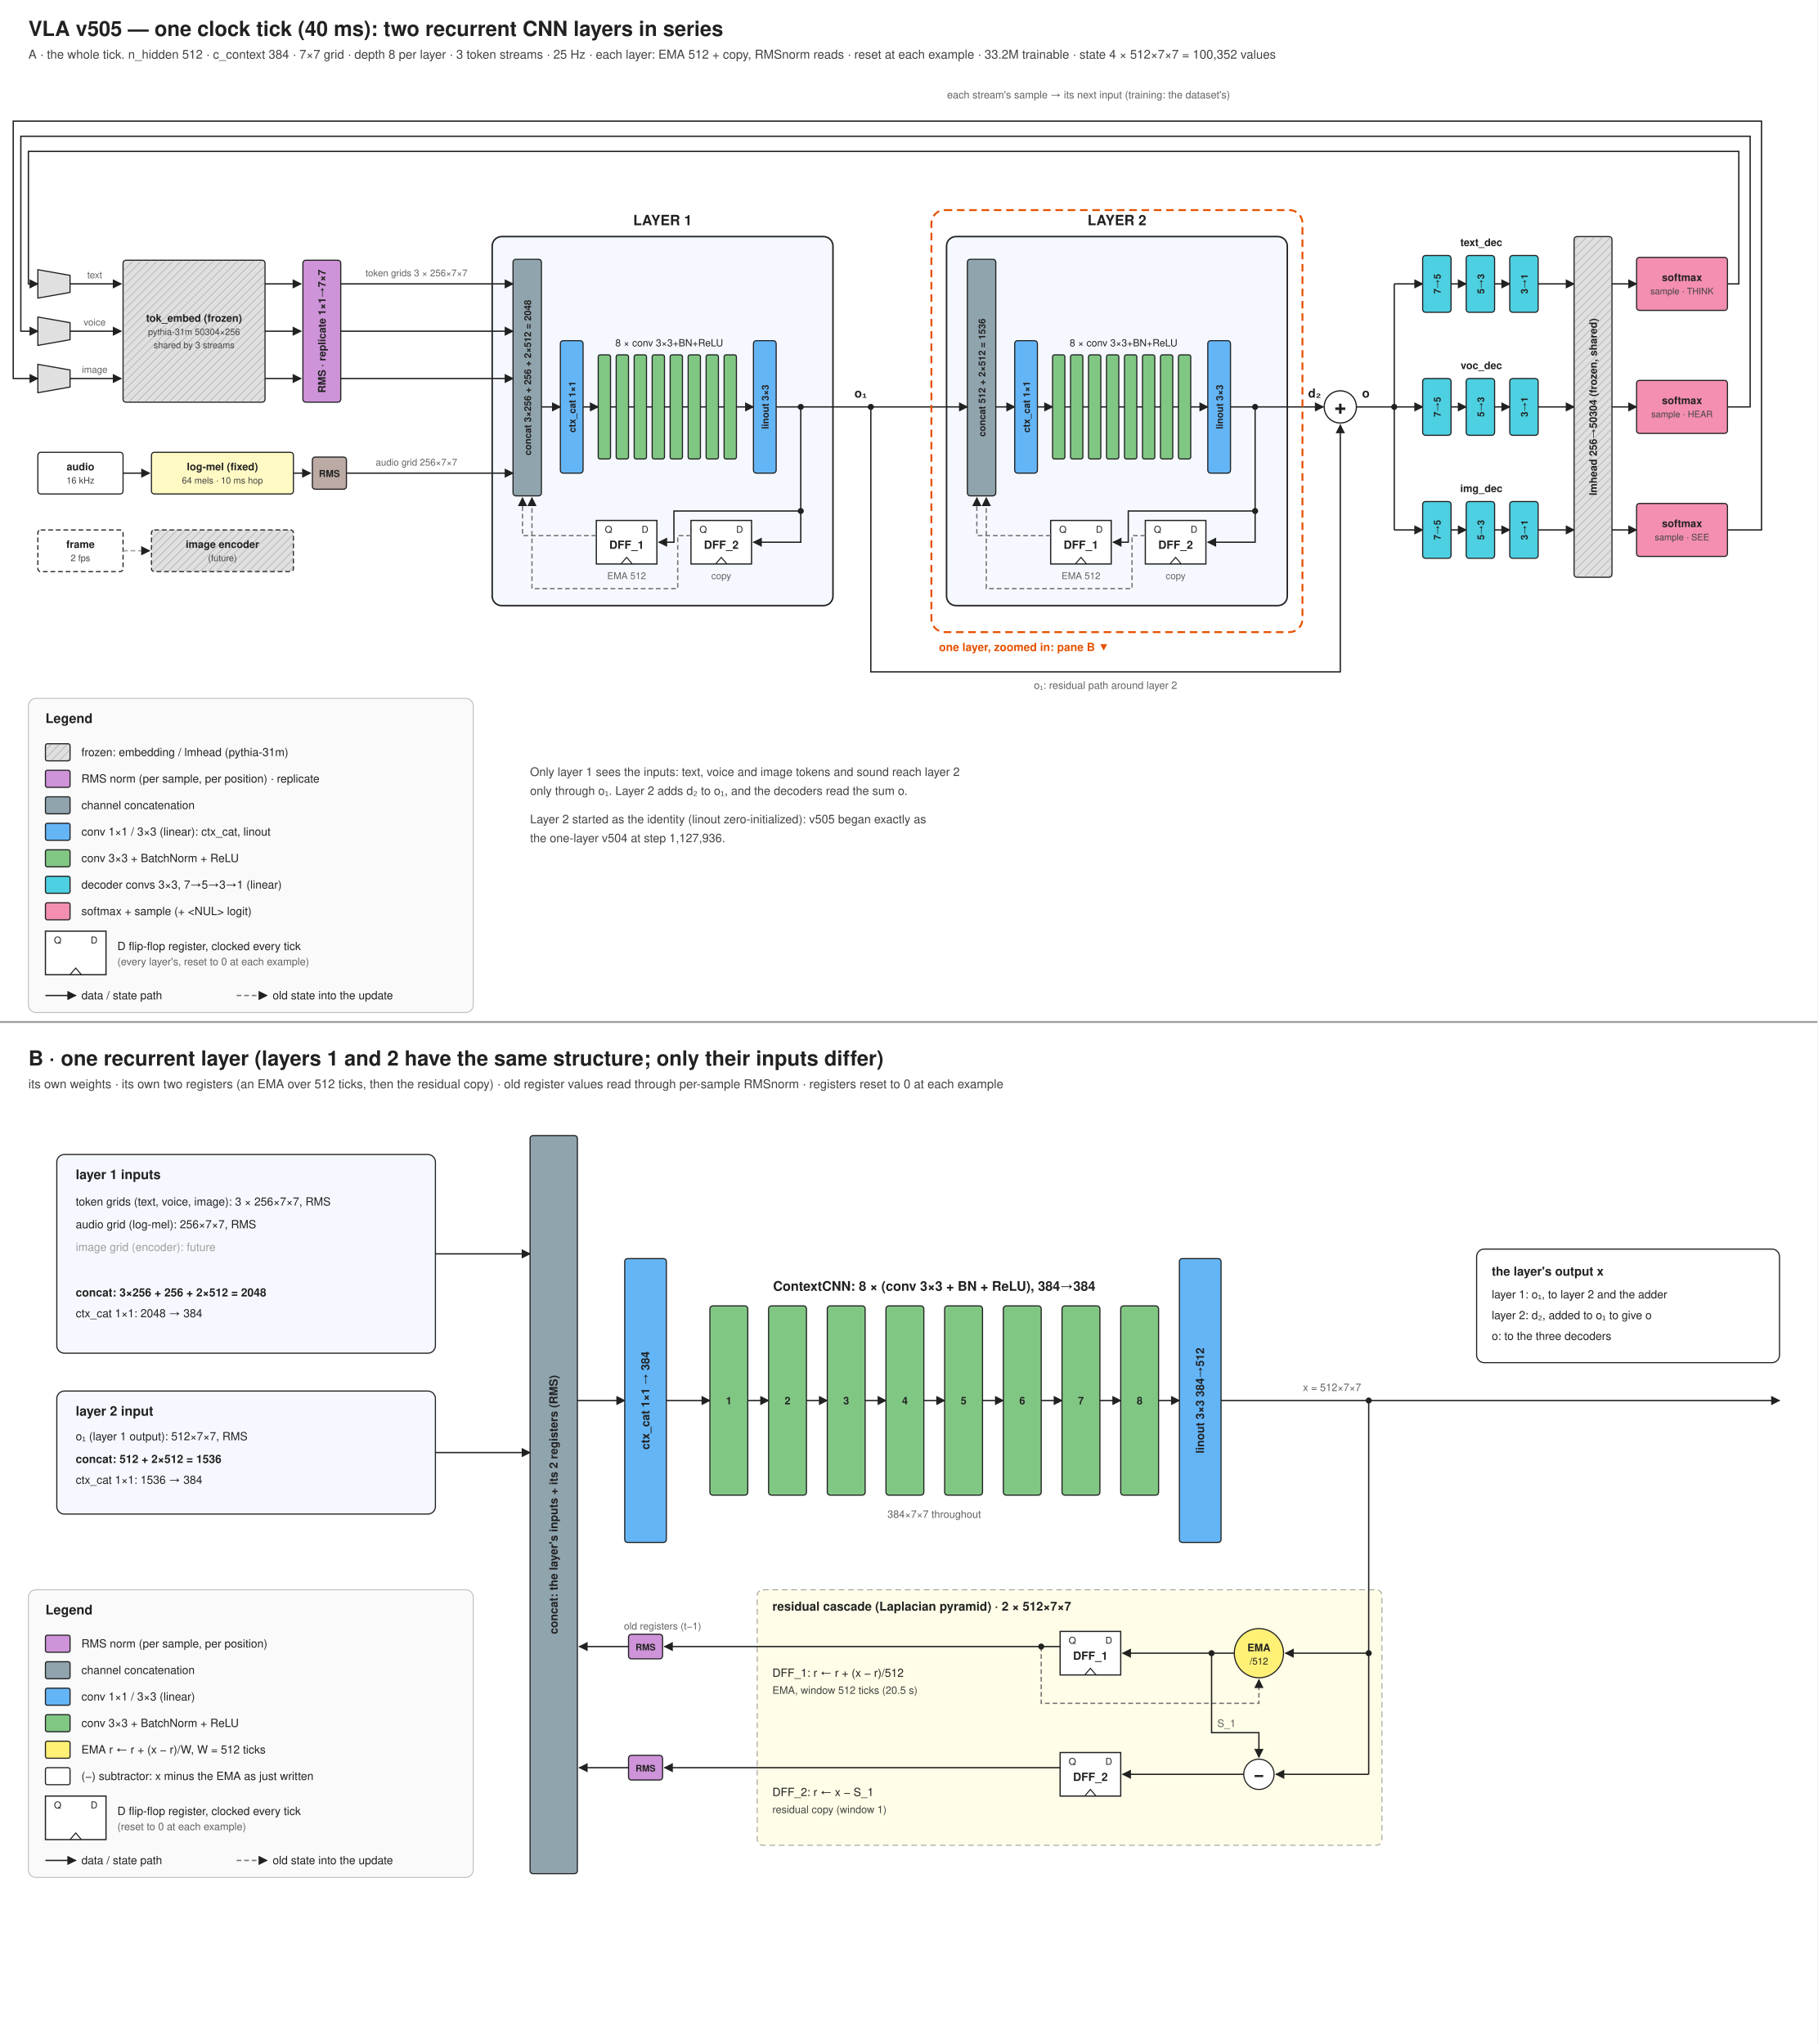
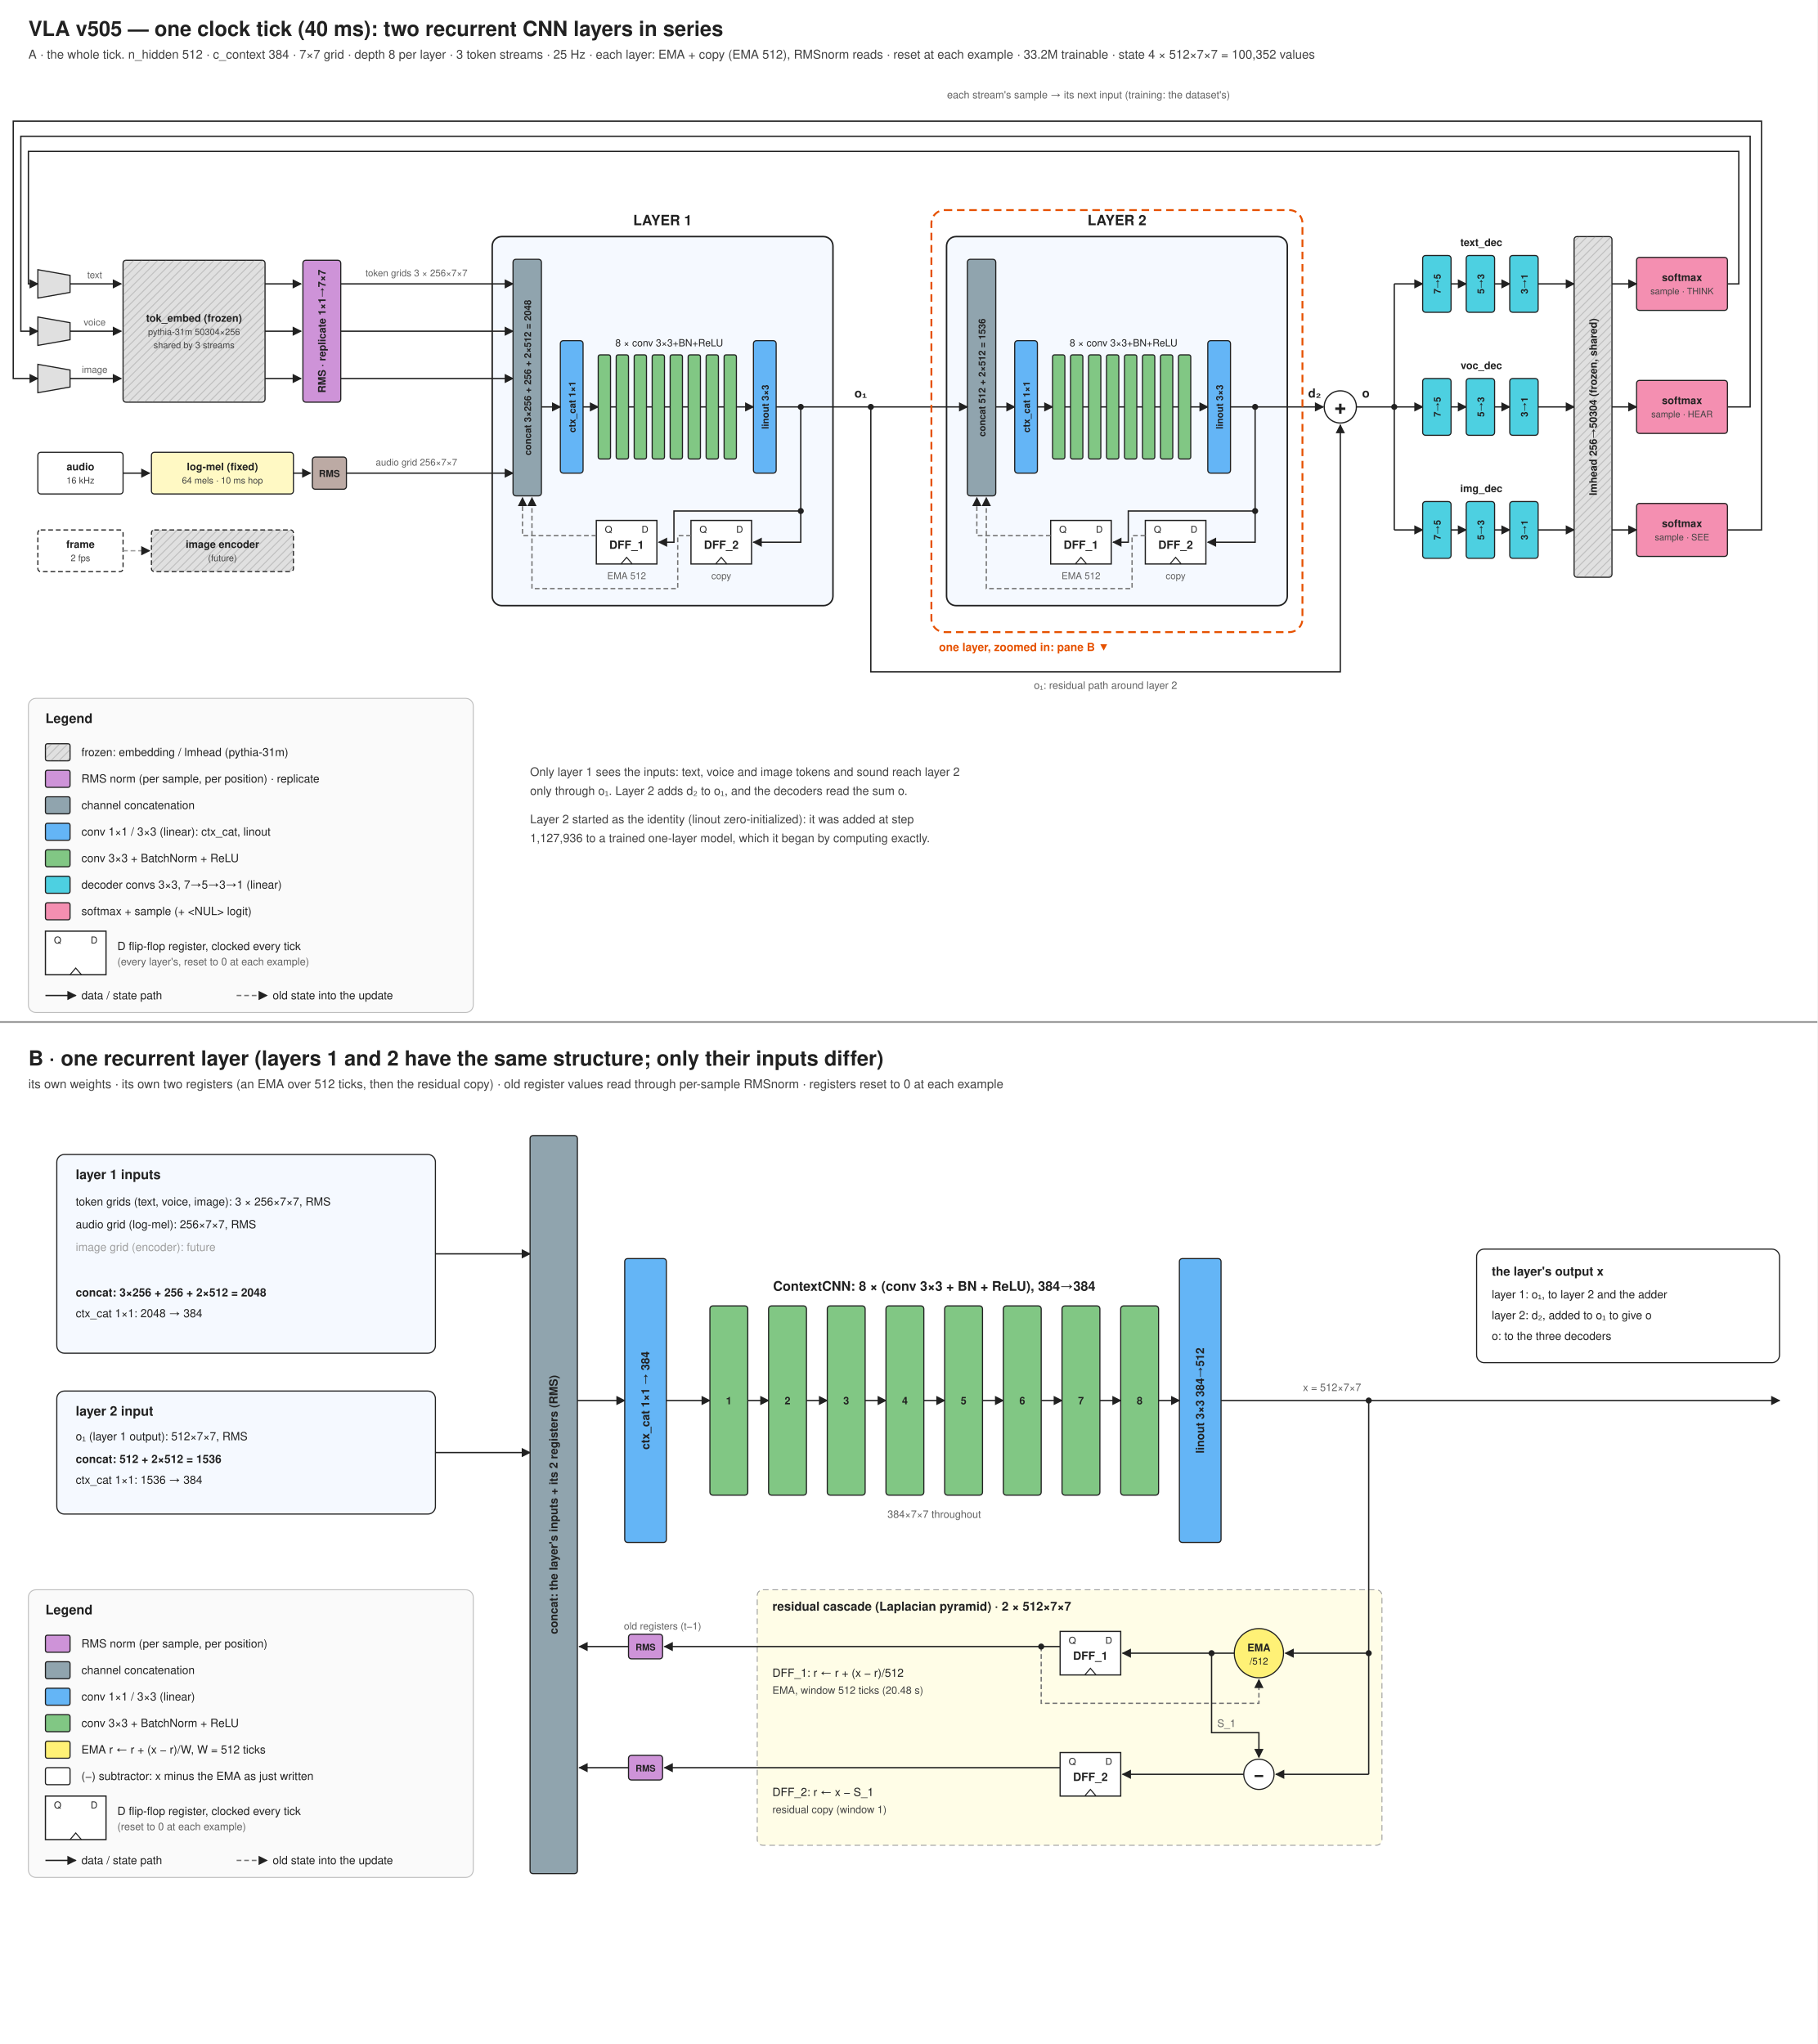
<svg xmlns="http://www.w3.org/2000/svg" width="1920" height="2160" viewBox="0 0 1920 2160" font-family="Helvetica, Arial, sans-serif">
  <defs>
    <marker id="arr" viewBox="0 0 10 10" refX="9" refY="5" markerWidth="7" markerHeight="7" orient="auto-start-reverse">
      <path d="M 0,0 L 10,5 L 0,10 z" fill="#212121" />
    </marker>
    <pattern id="hatch" width="6" height="6" patternUnits="userSpaceOnUse" patternTransform="rotate(45)">
      <line x1="0" y1="0" x2="0" y2="6" stroke="#757575" stroke-width="1.2" />
    </pattern>
  </defs>
  <rect width="1920" height="2160" fill="#ffffff" />
  <text x="30" y="38" font-size="22" text-anchor="start" font-weight="bold" fill="#212121">VLA v505 — one clock tick (40 ms): two recurrent CNN layers in series</text>
-   <text x="30" y="62" font-size="13" text-anchor="start" font-weight="normal" fill="#424242">A · the whole tick.  n_hidden 512 · c_context 384 · 7×7 grid · depth 8 per layer · 3 token streams · 25 Hz · each layer: EMA 512 + copy, RMSnorm reads · reset at each example · 33.2M trainable · state 4 × 512×7×7 = 100,352 values</text>
+   <text x="30" y="62" font-size="13" text-anchor="start" font-weight="normal" fill="#424242">A · the whole tick.  n_hidden 512 · c_context 384 · 7×7 grid · depth 8 per layer · 3 token streams · 25 Hz · each layer: EMA + copy (EMA 512), RMSnorm reads · reset at each example · 33.2M trainable · state 4 × 512×7×7 = 100,352 values</text>
  <path d="M 40,285 L 74,291 L 74,309 L 40,315 z" fill="#e0e0e0" stroke="#212121" stroke-width="1.2" />
  <path d="M 74,300 L 128,300" fill="none" stroke="#212121" stroke-width="1.4" marker-end="url(#arr)" />
  <text x="100" y="294" font-size="10" text-anchor="middle" font-weight="normal" fill="#616161">text</text>
  <path d="M 40,335 L 74,341 L 74,359 L 40,365 z" fill="#e0e0e0" stroke="#212121" stroke-width="1.2" />
  <path d="M 74,350 L 128,350" fill="none" stroke="#212121" stroke-width="1.4" marker-end="url(#arr)" />
  <text x="100" y="344" font-size="10" text-anchor="middle" font-weight="normal" fill="#616161">voice</text>
  <path d="M 40,385 L 74,391 L 74,409 L 40,415 z" fill="#e0e0e0" stroke="#212121" stroke-width="1.2" />
  <path d="M 74,400 L 128,400" fill="none" stroke="#212121" stroke-width="1.4" marker-end="url(#arr)" />
  <text x="100" y="394" font-size="10" text-anchor="middle" font-weight="normal" fill="#616161">image</text>
  <rect x="130" y="275" width="150" height="150" rx="3" fill="#e0e0e0" stroke="#212121" stroke-width="1.2" />
  <rect x="130" y="275" width="150" height="150" rx="3" fill="url(#hatch)" opacity="0.5" />
  <text x="205.0" y="340.0" font-size="11" text-anchor="middle" font-weight="bold" fill="#212121">tok_embed (frozen)</text>
  <text x="205.0" y="354.0" font-size="9.5" text-anchor="middle" font-weight="normal" fill="#424242">pythia-31m 50304×256</text>
  <text x="205.0" y="368.0" font-size="9.5" text-anchor="middle" font-weight="normal" fill="#424242">shared by 3 streams</text>
  <path d="M 280,300 L 318,300" fill="none" stroke="#212121" stroke-width="1.4" marker-end="url(#arr)" />
  <path d="M 280,350 L 318,350" fill="none" stroke="#212121" stroke-width="1.4" marker-end="url(#arr)" />
  <path d="M 280,400 L 318,400" fill="none" stroke="#212121" stroke-width="1.4" marker-end="url(#arr)" />
  <rect x="320" y="275" width="40" height="150" rx="3" fill="#ce93d8" stroke="#212121" stroke-width="1.2" />
  <text x="344.0" y="350.0" font-size="11" text-anchor="middle" font-weight="bold" fill="#212121" transform="rotate(-90 344.0 350.0)">RMS · replicate 1×1→7×7</text>
  <text x="440" y="292" font-size="10" text-anchor="middle" font-weight="normal" fill="#616161">token grids 3 × 256×7×7</text>
  <rect x="40" y="478" width="90" height="44" rx="3" fill="#ffffff" stroke="#212121" stroke-width="1.2" />
  <text x="85.0" y="497.0" font-size="11" text-anchor="middle" font-weight="bold" fill="#212121">audio</text>
  <text x="85.0" y="511.0" font-size="9.5" text-anchor="middle" font-weight="normal" fill="#424242">16 kHz</text>
  <path d="M 130,500 L 158,500" fill="none" stroke="#212121" stroke-width="1.4" marker-end="url(#arr)" />
  <rect x="160" y="478" width="150" height="44" rx="3" fill="#fff9c4" stroke="#212121" stroke-width="1.2" />
  <text x="235.0" y="497.0" font-size="11" text-anchor="middle" font-weight="bold" fill="#212121">log-mel (fixed)</text>
  <text x="235.0" y="511.0" font-size="9.5" text-anchor="middle" font-weight="normal" fill="#424242">64 mels · 10 ms hop</text>
  <path d="M 310,500 L 328,500" fill="none" stroke="#212121" stroke-width="1.4" marker-end="url(#arr)" />
  <rect x="330" y="483" width="36" height="34" rx="3" fill="#bcaaa4" stroke="#212121" stroke-width="1.2" />
  <text x="348.0" y="504.0" font-size="10" text-anchor="middle" font-weight="bold" fill="#212121">RMS</text>
  <text x="440" y="492" font-size="10" text-anchor="middle" font-weight="normal" fill="#616161">audio grid 256×7×7</text>
  <rect x="40" y="560" width="90" height="44" rx="3" fill="#ffffff" stroke="#212121" stroke-width="1.2" stroke-dasharray="5,3" />
  <text x="85.0" y="579.0" font-size="11" text-anchor="middle" font-weight="bold" fill="#212121">frame</text>
  <text x="85.0" y="593.0" font-size="9.5" text-anchor="middle" font-weight="normal" fill="#424242">2 fps</text>
  <path d="M 130,582 L 158,582" fill="none" stroke="#9e9e9e" stroke-width="1.4" stroke-dasharray="5,3" marker-end="url(#arr)" />
  <rect x="160" y="560" width="150" height="44" rx="3" fill="#e0e0e0" stroke="#212121" stroke-width="1.2" stroke-dasharray="5,3" />
  <rect x="160" y="560" width="150" height="44" rx="3" fill="url(#hatch)" opacity="0.5" />
  <text x="235.0" y="579.0" font-size="11" text-anchor="middle" font-weight="bold" fill="#212121">image encoder</text>
  <text x="235.0" y="593.0" font-size="9.5" text-anchor="middle" font-weight="normal" fill="#424242">(future)</text>
  <path d="M 360,300 L 520,300" fill="none" stroke="#212121" stroke-width="1.4" />
  <path d="M 360,350 L 520,350" fill="none" stroke="#212121" stroke-width="1.4" />
  <path d="M 360,400 L 520,400" fill="none" stroke="#212121" stroke-width="1.4" />
  <path d="M 366,500 L 520,500" fill="none" stroke="#212121" stroke-width="1.4" />
  <rect x="520" y="250" width="360" height="390" rx="10" fill="#f5f9ff" stroke="#212121" stroke-width="1.6" />
  <text x="700" y="238" font-size="15" text-anchor="middle" font-weight="bold" fill="#212121">LAYER 1</text>
  <rect x="542" y="274" width="30" height="250" rx="3" fill="#90a4ae" stroke="#212121" stroke-width="1.2" />
  <text x="561.0" y="399.0" font-size="10" text-anchor="middle" font-weight="bold" fill="#212121" transform="rotate(-90 561.0 399.0)">concat 3×256 + 256 + 2×512 = 2048</text>
  <path d="M 520,300 L 542,300" fill="none" stroke="#212121" stroke-width="1.4" marker-end="url(#arr)" />
  <path d="M 520,350 L 542,350" fill="none" stroke="#212121" stroke-width="1.4" marker-end="url(#arr)" />
  <path d="M 520,400 L 542,400" fill="none" stroke="#212121" stroke-width="1.4" marker-end="url(#arr)" />
  <path d="M 520,500 L 542,500" fill="none" stroke="#212121" stroke-width="1.4" marker-end="url(#arr)" />
  <path d="M 572,430 L 592,430" fill="none" stroke="#212121" stroke-width="1.4" marker-end="url(#arr)" />
  <rect x="592" y="360" width="24" height="140" rx="3" fill="#64b5f6" stroke="#212121" stroke-width="1.2" />
  <text x="608.0" y="430.0" font-size="10" text-anchor="middle" font-weight="bold" fill="#212121" transform="rotate(-90 608.0 430.0)">ctx_cat 1×1</text>
  <path d="M 616,430 L 632,430" fill="none" stroke="#212121" stroke-width="1.4" marker-end="url(#arr)" />
  <rect x="632" y="375" width="13" height="110" rx="2" fill="#81c784" stroke="#212121" stroke-width="1.2" />
  <path d="M 645,430 L 651,430" fill="none" stroke="#212121" stroke-width="1.4" />
  <rect x="651" y="375" width="13" height="110" rx="2" fill="#81c784" stroke="#212121" stroke-width="1.2" />
  <path d="M 664,430 L 670,430" fill="none" stroke="#212121" stroke-width="1.4" />
  <rect x="670" y="375" width="13" height="110" rx="2" fill="#81c784" stroke="#212121" stroke-width="1.2" />
  <path d="M 683,430 L 689,430" fill="none" stroke="#212121" stroke-width="1.4" />
  <rect x="689" y="375" width="13" height="110" rx="2" fill="#81c784" stroke="#212121" stroke-width="1.2" />
  <path d="M 702,430 L 708,430" fill="none" stroke="#212121" stroke-width="1.4" />
  <rect x="708" y="375" width="13" height="110" rx="2" fill="#81c784" stroke="#212121" stroke-width="1.2" />
  <path d="M 721,430 L 727,430" fill="none" stroke="#212121" stroke-width="1.4" />
  <rect x="727" y="375" width="13" height="110" rx="2" fill="#81c784" stroke="#212121" stroke-width="1.2" />
  <path d="M 740,430 L 746,430" fill="none" stroke="#212121" stroke-width="1.4" />
  <rect x="746" y="375" width="13" height="110" rx="2" fill="#81c784" stroke="#212121" stroke-width="1.2" />
  <path d="M 759,430 L 765,430" fill="none" stroke="#212121" stroke-width="1.4" />
  <rect x="765" y="375" width="13" height="110" rx="2" fill="#81c784" stroke="#212121" stroke-width="1.2" />
  <text x="707" y="366" font-size="10.5" text-anchor="middle" font-weight="normal" fill="#212121">8 × conv 3×3+BN+ReLU</text>
  <path d="M 778,430 L 796,430" fill="none" stroke="#212121" stroke-width="1.4" marker-end="url(#arr)" />
  <rect x="796" y="360" width="24" height="140" rx="3" fill="#64b5f6" stroke="#212121" stroke-width="1.2" />
  <text x="812.0" y="430.0" font-size="10" text-anchor="middle" font-weight="bold" fill="#212121" transform="rotate(-90 812.0 430.0)">linout 3×3</text>
  <path d="M 820,430 L 880,430" fill="none" stroke="#212121" stroke-width="1.4" />
  <circle cx="846" cy="430" r="3.2" fill="#212121" />
  <circle cx="846" cy="540" r="3.2" fill="#212121" />
  <path d="M 846,430 L 846,573 L 796,573" fill="none" stroke="#212121" stroke-width="1.4" marker-end="url(#arr)" />
  <path d="M 846,540 L 712,540 L 712,573 L 696,573" fill="none" stroke="#212121" stroke-width="1.4" marker-end="url(#arr)" />
  <rect x="630" y="550" width="64" height="46" fill="#ffffff" stroke="#212121" stroke-width="1.3" />
  <path d="M 656,596 L 662,589 L 668,596" fill="none" stroke="#212121" stroke-width="1.1" />
  <text x="639" y="563" font-size="10" text-anchor="start" font-weight="normal" fill="#212121">Q</text>
  <text x="685" y="563" font-size="10" text-anchor="end" font-weight="normal" fill="#212121">D</text>
  <text x="662" y="580" font-size="12" text-anchor="middle" font-weight="bold" fill="#212121">DFF_1</text>
  <text x="662" y="545" font-size="9.5" text-anchor="middle" font-weight="normal" fill="#616161" />
  <rect x="730" y="550" width="64" height="46" fill="#ffffff" stroke="#212121" stroke-width="1.3" />
  <path d="M 756,596 L 762,589 L 768,596" fill="none" stroke="#212121" stroke-width="1.1" />
  <text x="739" y="563" font-size="10" text-anchor="start" font-weight="normal" fill="#212121">Q</text>
  <text x="785" y="563" font-size="10" text-anchor="end" font-weight="normal" fill="#212121">D</text>
  <text x="762" y="580" font-size="12" text-anchor="middle" font-weight="bold" fill="#212121">DFF_2</text>
  <text x="762" y="545" font-size="9.5" text-anchor="middle" font-weight="normal" fill="#616161" />
  <text x="662" y="612" font-size="10" text-anchor="middle" font-weight="normal" fill="#616161">EMA 512</text>
  <text x="762" y="612" font-size="10" text-anchor="middle" font-weight="normal" fill="#616161">copy</text>
  <path d="M 630,566 L 552,566 L 552,526" fill="none" stroke="#757575" stroke-width="1.4" stroke-dasharray="5,3" marker-end="url(#arr)" />
  <path d="M 730,566 L 716,566 L 716,622 L 562,622 L 562,526" fill="none" stroke="#757575" stroke-width="1.4" stroke-dasharray="5,3" marker-end="url(#arr)" />
  <path d="M 880,430 L 920,430" fill="none" stroke="#212121" stroke-width="1.4" />
  <circle cx="920" cy="430" r="3.2" fill="#212121" />
  <text x="916" y="420" font-size="13" text-anchor="end" font-weight="bold" fill="#212121">o₁</text>
  <path d="M 920,430 L 1000,430" fill="none" stroke="#212121" stroke-width="1.4" />
  <rect x="1000" y="250" width="360" height="390" rx="10" fill="#f5f9ff" stroke="#212121" stroke-width="1.6" />
  <text x="1180" y="238" font-size="15" text-anchor="middle" font-weight="bold" fill="#212121">LAYER 2</text>
  <rect x="1022" y="274" width="30" height="250" rx="3" fill="#90a4ae" stroke="#212121" stroke-width="1.2" />
  <text x="1041.0" y="399.0" font-size="10" text-anchor="middle" font-weight="bold" fill="#212121" transform="rotate(-90 1041.0 399.0)">concat 512 + 2×512 = 1536</text>
  <path d="M 1000,430 L 1022,430" fill="none" stroke="#212121" stroke-width="1.4" marker-end="url(#arr)" />
  <path d="M 1052,430 L 1072,430" fill="none" stroke="#212121" stroke-width="1.4" marker-end="url(#arr)" />
  <rect x="1072" y="360" width="24" height="140" rx="3" fill="#64b5f6" stroke="#212121" stroke-width="1.2" />
  <text x="1088.0" y="430.0" font-size="10" text-anchor="middle" font-weight="bold" fill="#212121" transform="rotate(-90 1088.0 430.0)">ctx_cat 1×1</text>
  <path d="M 1096,430 L 1112,430" fill="none" stroke="#212121" stroke-width="1.4" marker-end="url(#arr)" />
  <rect x="1112" y="375" width="13" height="110" rx="2" fill="#81c784" stroke="#212121" stroke-width="1.2" />
  <path d="M 1125,430 L 1131,430" fill="none" stroke="#212121" stroke-width="1.4" />
  <rect x="1131" y="375" width="13" height="110" rx="2" fill="#81c784" stroke="#212121" stroke-width="1.2" />
  <path d="M 1144,430 L 1150,430" fill="none" stroke="#212121" stroke-width="1.4" />
  <rect x="1150" y="375" width="13" height="110" rx="2" fill="#81c784" stroke="#212121" stroke-width="1.2" />
  <path d="M 1163,430 L 1169,430" fill="none" stroke="#212121" stroke-width="1.4" />
  <rect x="1169" y="375" width="13" height="110" rx="2" fill="#81c784" stroke="#212121" stroke-width="1.2" />
  <path d="M 1182,430 L 1188,430" fill="none" stroke="#212121" stroke-width="1.4" />
  <rect x="1188" y="375" width="13" height="110" rx="2" fill="#81c784" stroke="#212121" stroke-width="1.2" />
  <path d="M 1201,430 L 1207,430" fill="none" stroke="#212121" stroke-width="1.4" />
  <rect x="1207" y="375" width="13" height="110" rx="2" fill="#81c784" stroke="#212121" stroke-width="1.2" />
  <path d="M 1220,430 L 1226,430" fill="none" stroke="#212121" stroke-width="1.4" />
  <rect x="1226" y="375" width="13" height="110" rx="2" fill="#81c784" stroke="#212121" stroke-width="1.2" />
  <path d="M 1239,430 L 1245,430" fill="none" stroke="#212121" stroke-width="1.4" />
  <rect x="1245" y="375" width="13" height="110" rx="2" fill="#81c784" stroke="#212121" stroke-width="1.2" />
  <text x="1187" y="366" font-size="10.5" text-anchor="middle" font-weight="normal" fill="#212121">8 × conv 3×3+BN+ReLU</text>
  <path d="M 1258,430 L 1276,430" fill="none" stroke="#212121" stroke-width="1.4" marker-end="url(#arr)" />
  <rect x="1276" y="360" width="24" height="140" rx="3" fill="#64b5f6" stroke="#212121" stroke-width="1.2" />
  <text x="1292.0" y="430.0" font-size="10" text-anchor="middle" font-weight="bold" fill="#212121" transform="rotate(-90 1292.0 430.0)">linout 3×3</text>
  <path d="M 1300,430 L 1360,430" fill="none" stroke="#212121" stroke-width="1.4" />
  <circle cx="1326" cy="430" r="3.2" fill="#212121" />
  <circle cx="1326" cy="540" r="3.2" fill="#212121" />
  <path d="M 1326,430 L 1326,573 L 1276,573" fill="none" stroke="#212121" stroke-width="1.4" marker-end="url(#arr)" />
  <path d="M 1326,540 L 1192,540 L 1192,573 L 1176,573" fill="none" stroke="#212121" stroke-width="1.4" marker-end="url(#arr)" />
  <rect x="1110" y="550" width="64" height="46" fill="#ffffff" stroke="#212121" stroke-width="1.3" />
  <path d="M 1136,596 L 1142,589 L 1148,596" fill="none" stroke="#212121" stroke-width="1.1" />
  <text x="1119" y="563" font-size="10" text-anchor="start" font-weight="normal" fill="#212121">Q</text>
  <text x="1165" y="563" font-size="10" text-anchor="end" font-weight="normal" fill="#212121">D</text>
  <text x="1142" y="580" font-size="12" text-anchor="middle" font-weight="bold" fill="#212121">DFF_1</text>
  <text x="1142" y="545" font-size="9.5" text-anchor="middle" font-weight="normal" fill="#616161" />
  <rect x="1210" y="550" width="64" height="46" fill="#ffffff" stroke="#212121" stroke-width="1.3" />
  <path d="M 1236,596 L 1242,589 L 1248,596" fill="none" stroke="#212121" stroke-width="1.1" />
  <text x="1219" y="563" font-size="10" text-anchor="start" font-weight="normal" fill="#212121">Q</text>
  <text x="1265" y="563" font-size="10" text-anchor="end" font-weight="normal" fill="#212121">D</text>
  <text x="1242" y="580" font-size="12" text-anchor="middle" font-weight="bold" fill="#212121">DFF_2</text>
  <text x="1242" y="545" font-size="9.5" text-anchor="middle" font-weight="normal" fill="#616161" />
  <text x="1142" y="612" font-size="10" text-anchor="middle" font-weight="normal" fill="#616161">EMA 512</text>
  <text x="1242" y="612" font-size="10" text-anchor="middle" font-weight="normal" fill="#616161">copy</text>
  <path d="M 1110,566 L 1032,566 L 1032,526" fill="none" stroke="#757575" stroke-width="1.4" stroke-dasharray="5,3" marker-end="url(#arr)" />
  <path d="M 1210,566 L 1196,566 L 1196,622 L 1042,622 L 1042,526" fill="none" stroke="#757575" stroke-width="1.4" stroke-dasharray="5,3" marker-end="url(#arr)" />
  <path d="M 1360,430 L 1398,430" fill="none" stroke="#212121" stroke-width="1.4" marker-end="url(#arr)" />
  <text x="1382" y="420" font-size="13" text-anchor="start" font-weight="bold" fill="#212121">d₂</text>
  <circle cx="1416" cy="430" r="17" fill="#ffffff" stroke="#212121" stroke-width="1.3" />
  <text x="1416" y="437" font-size="22" text-anchor="middle" font-weight="bold" fill="#212121">+</text>
  <path d="M 920,430 L 920,710 L 1416,710 L 1416,449" fill="none" stroke="#212121" stroke-width="1.4" marker-end="url(#arr)" />
  <text x="1168.0" y="728" font-size="11" text-anchor="middle" font-weight="normal" fill="#616161">o₁: residual path around layer 2</text>
  <rect x="984" y="222" width="392" height="446" rx="14" fill="none" stroke="#e65100" stroke-width="2" stroke-dasharray="8,5" />
  <text x="992" y="688" font-size="12" text-anchor="start" font-weight="bold" fill="#e65100">one layer, zoomed in: pane B ▼</text>
  <text x="1439" y="420" font-size="13" text-anchor="start" font-weight="bold" fill="#212121">o</text>
  <path d="M 1433,430 L 1473,430" fill="none" stroke="#212121" stroke-width="1.4" />
  <circle cx="1473" cy="430" r="3.2" fill="#212121" />
  <path d="M 1473,300 L 1473,560" fill="none" stroke="#212121" stroke-width="1.4" />
  <path d="M 1473,300 L 1503,300" fill="none" stroke="#212121" stroke-width="1.4" marker-end="url(#arr)" />
  <text x="1565" y="260" font-size="11" text-anchor="middle" font-weight="bold" fill="#212121">text_dec</text>
  <rect x="1503" y="270" width="30" height="60" rx="3" fill="#4dd0e1" stroke="#212121" stroke-width="1.2" />
  <text x="1522.0" y="300.0" font-size="10" text-anchor="middle" font-weight="bold" fill="#212121" transform="rotate(-90 1522.0 300.0)">7→5</text>
  <path d="M 1533,300 L 1549,300" fill="none" stroke="#212121" stroke-width="1.4" marker-end="url(#arr)" />
  <rect x="1549" y="270" width="30" height="60" rx="3" fill="#4dd0e1" stroke="#212121" stroke-width="1.2" />
  <text x="1568.0" y="300.0" font-size="10" text-anchor="middle" font-weight="bold" fill="#212121" transform="rotate(-90 1568.0 300.0)">5→3</text>
  <path d="M 1579,300 L 1595,300" fill="none" stroke="#212121" stroke-width="1.4" marker-end="url(#arr)" />
  <rect x="1595" y="270" width="30" height="60" rx="3" fill="#4dd0e1" stroke="#212121" stroke-width="1.2" />
  <text x="1614.0" y="300.0" font-size="10" text-anchor="middle" font-weight="bold" fill="#212121" transform="rotate(-90 1614.0 300.0)">3→1</text>
  <path d="M 1625,300 L 1663,300" fill="none" stroke="#212121" stroke-width="1.4" marker-end="url(#arr)" />
  <path d="M 1473,430 L 1503,430" fill="none" stroke="#212121" stroke-width="1.4" marker-end="url(#arr)" />
  <text x="1565" y="390" font-size="11" text-anchor="middle" font-weight="bold" fill="#212121">voc_dec</text>
  <rect x="1503" y="400" width="30" height="60" rx="3" fill="#4dd0e1" stroke="#212121" stroke-width="1.2" />
  <text x="1522.0" y="430.0" font-size="10" text-anchor="middle" font-weight="bold" fill="#212121" transform="rotate(-90 1522.0 430.0)">7→5</text>
  <path d="M 1533,430 L 1549,430" fill="none" stroke="#212121" stroke-width="1.4" marker-end="url(#arr)" />
  <rect x="1549" y="400" width="30" height="60" rx="3" fill="#4dd0e1" stroke="#212121" stroke-width="1.2" />
  <text x="1568.0" y="430.0" font-size="10" text-anchor="middle" font-weight="bold" fill="#212121" transform="rotate(-90 1568.0 430.0)">5→3</text>
  <path d="M 1579,430 L 1595,430" fill="none" stroke="#212121" stroke-width="1.4" marker-end="url(#arr)" />
  <rect x="1595" y="400" width="30" height="60" rx="3" fill="#4dd0e1" stroke="#212121" stroke-width="1.2" />
  <text x="1614.0" y="430.0" font-size="10" text-anchor="middle" font-weight="bold" fill="#212121" transform="rotate(-90 1614.0 430.0)">3→1</text>
  <path d="M 1625,430 L 1663,430" fill="none" stroke="#212121" stroke-width="1.4" marker-end="url(#arr)" />
  <path d="M 1473,560 L 1503,560" fill="none" stroke="#212121" stroke-width="1.4" marker-end="url(#arr)" />
  <text x="1565" y="520" font-size="11" text-anchor="middle" font-weight="bold" fill="#212121">img_dec</text>
  <rect x="1503" y="530" width="30" height="60" rx="3" fill="#4dd0e1" stroke="#212121" stroke-width="1.2" />
  <text x="1522.0" y="560.0" font-size="10" text-anchor="middle" font-weight="bold" fill="#212121" transform="rotate(-90 1522.0 560.0)">7→5</text>
  <path d="M 1533,560 L 1549,560" fill="none" stroke="#212121" stroke-width="1.4" marker-end="url(#arr)" />
  <rect x="1549" y="530" width="30" height="60" rx="3" fill="#4dd0e1" stroke="#212121" stroke-width="1.2" />
  <text x="1568.0" y="560.0" font-size="10" text-anchor="middle" font-weight="bold" fill="#212121" transform="rotate(-90 1568.0 560.0)">5→3</text>
  <path d="M 1579,560 L 1595,560" fill="none" stroke="#212121" stroke-width="1.4" marker-end="url(#arr)" />
  <rect x="1595" y="530" width="30" height="60" rx="3" fill="#4dd0e1" stroke="#212121" stroke-width="1.2" />
  <text x="1614.0" y="560.0" font-size="10" text-anchor="middle" font-weight="bold" fill="#212121" transform="rotate(-90 1614.0 560.0)">3→1</text>
  <path d="M 1625,560 L 1663,560" fill="none" stroke="#212121" stroke-width="1.4" marker-end="url(#arr)" />
  <rect x="1663" y="250" width="40" height="360" rx="3" fill="#e0e0e0" stroke="#212121" stroke-width="1.2" />
  <rect x="1663" y="250" width="40" height="360" rx="3" fill="url(#hatch)" opacity="0.5" />
  <text x="1687.0" y="430.0" font-size="11" text-anchor="middle" font-weight="bold" fill="#212121" transform="rotate(-90 1687.0 430.0)">lmhead 256→50304 (frozen, shared)</text>
  <path d="M 1703,300 L 1729,300" fill="none" stroke="#212121" stroke-width="1.4" marker-end="url(#arr)" />
  <rect x="1729" y="272" width="96" height="56" rx="3" fill="#f48fb1" stroke="#212121" stroke-width="1.2" />
  <text x="1777.0" y="297.0" font-size="11" text-anchor="middle" font-weight="bold" fill="#212121">softmax</text>
  <text x="1777.0" y="311.0" font-size="9.5" text-anchor="middle" font-weight="normal" fill="#424242">sample · THINK</text>
  <path d="M 1703,430 L 1729,430" fill="none" stroke="#212121" stroke-width="1.4" marker-end="url(#arr)" />
  <rect x="1729" y="402" width="96" height="56" rx="3" fill="#f48fb1" stroke="#212121" stroke-width="1.2" />
  <text x="1777.0" y="427.0" font-size="11" text-anchor="middle" font-weight="bold" fill="#212121">softmax</text>
  <text x="1777.0" y="441.0" font-size="9.5" text-anchor="middle" font-weight="normal" fill="#424242">sample · HEAR</text>
  <path d="M 1703,560 L 1729,560" fill="none" stroke="#212121" stroke-width="1.4" marker-end="url(#arr)" />
  <rect x="1729" y="532" width="96" height="56" rx="3" fill="#f48fb1" stroke="#212121" stroke-width="1.2" />
  <text x="1777.0" y="557.0" font-size="11" text-anchor="middle" font-weight="bold" fill="#212121">softmax</text>
  <text x="1777.0" y="571.0" font-size="9.5" text-anchor="middle" font-weight="normal" fill="#424242">sample · SEE</text>
  <path d="M 1825,300 L 1837,300 L 1837,160 L 30,160 L 30,300 L 40,300" fill="none" stroke="#212121" stroke-width="1.4" marker-end="url(#arr)" />
  <path d="M 1825,430 L 1849,430 L 1849,144 L 22,144 L 22,350 L 40,350" fill="none" stroke="#212121" stroke-width="1.4" marker-end="url(#arr)" />
  <path d="M 1825,560 L 1861,560 L 1861,128 L 14,128 L 14,400 L 40,400" fill="none" stroke="#212121" stroke-width="1.4" marker-end="url(#arr)" />
  <text x="1150" y="104" font-size="11" text-anchor="middle" font-weight="normal" fill="#616161">each stream's sample → its next input (training: the dataset's)</text>
  <rect x="30" y="738" width="470" height="332" rx="8" fill="#fafafa" stroke="#bdbdbd" />
  <text x="48" y="764" font-size="14" text-anchor="start" font-weight="bold" fill="#212121">Legend</text>
  <rect x="48" y="786" width="26" height="18" rx="2" fill="#e0e0e0" stroke="#212121" stroke-width="1.2" />
  <rect x="48" y="786" width="26" height="18" rx="2" fill="url(#hatch)" opacity="0.5" />
  <text x="86" y="799" font-size="12" text-anchor="start" font-weight="normal" fill="#212121">frozen: embedding / lmhead (pythia-31m)</text>
  <rect x="48" y="814" width="26" height="18" rx="2" fill="#ce93d8" stroke="#212121" stroke-width="1.2" />
  <text x="86" y="827" font-size="12" text-anchor="start" font-weight="normal" fill="#212121">RMS norm (per sample, per position) · replicate</text>
  <rect x="48" y="842" width="26" height="18" rx="2" fill="#90a4ae" stroke="#212121" stroke-width="1.2" />
  <text x="86" y="855" font-size="12" text-anchor="start" font-weight="normal" fill="#212121">channel concatenation</text>
  <rect x="48" y="870" width="26" height="18" rx="2" fill="#64b5f6" stroke="#212121" stroke-width="1.2" />
  <text x="86" y="883" font-size="12" text-anchor="start" font-weight="normal" fill="#212121">conv 1×1 / 3×3 (linear): ctx_cat, linout</text>
  <rect x="48" y="898" width="26" height="18" rx="2" fill="#81c784" stroke="#212121" stroke-width="1.2" />
  <text x="86" y="911" font-size="12" text-anchor="start" font-weight="normal" fill="#212121">conv 3×3 + BatchNorm + ReLU</text>
  <rect x="48" y="926" width="26" height="18" rx="2" fill="#4dd0e1" stroke="#212121" stroke-width="1.2" />
  <text x="86" y="939" font-size="12" text-anchor="start" font-weight="normal" fill="#212121">decoder convs 3×3, 7→5→3→1 (linear)</text>
  <rect x="48" y="954" width="26" height="18" rx="2" fill="#f48fb1" stroke="#212121" stroke-width="1.2" />
  <text x="86" y="967" font-size="12" text-anchor="start" font-weight="normal" fill="#212121">softmax + sample (+ &lt;NUL&gt; logit)</text>
  <rect x="48" y="984" width="64" height="46" fill="#ffffff" stroke="#212121" stroke-width="1.3" />
  <path d="M 74,1030 L 80,1023 L 86,1030" fill="none" stroke="#212121" stroke-width="1.1" />
  <text x="57" y="997" font-size="10" text-anchor="start" font-weight="normal" fill="#212121">Q</text>
  <text x="103" y="997" font-size="10" text-anchor="end" font-weight="normal" fill="#212121">D</text>
  <text x="80" y="1014" font-size="12" text-anchor="middle" font-weight="bold" fill="#212121" />
  <text x="80" y="979" font-size="9.5" text-anchor="middle" font-weight="normal" fill="#616161" />
  <text x="124" y="1004" font-size="12" text-anchor="start" font-weight="normal" fill="#212121">D flip-flop register, clocked every tick</text>
  <text x="124" y="1020" font-size="11" text-anchor="start" font-weight="normal" fill="#616161">(every layer's, reset to 0 at each example)</text>
  <path d="M 48,1052 L 80,1052" fill="none" stroke="#212121" stroke-width="1.4" marker-end="url(#arr)" />
  <text x="86" y="1056" font-size="12" text-anchor="start" font-weight="normal" fill="#212121">data / state path</text>
  <path d="M 250,1052 L 282,1052" fill="none" stroke="#757575" stroke-width="1.4" stroke-dasharray="5,3" marker-end="url(#arr)" />
  <text x="288" y="1056" font-size="12" text-anchor="start" font-weight="normal" fill="#212121">old state into the update</text>
  <text x="560" y="820" font-size="12.5" text-anchor="start" font-weight="normal" fill="#424242">Only layer 1 sees the inputs: text, voice and image tokens and sound reach layer 2</text>
  <text x="560" y="840" font-size="12.5" text-anchor="start" font-weight="normal" fill="#424242">only through o₁. Layer 2 adds d₂ to o₁, and the decoders read the sum o.</text>
-   <text x="560" y="870" font-size="12.5" text-anchor="start" font-weight="normal" fill="#424242">Layer 2 started as the identity (linout zero-initialized): v505 began exactly as</text>
-   <text x="560" y="890" font-size="12.5" text-anchor="start" font-weight="normal" fill="#424242">the one-layer v504 at step 1,127,936.</text>
+   <text x="560" y="870" font-size="12.5" text-anchor="start" font-weight="normal" fill="#424242">Layer 2 started as the identity (linout zero-initialized): it was added at step</text>
+   <text x="560" y="890" font-size="12.5" text-anchor="start" font-weight="normal" fill="#424242">1,127,936 to a trained one-layer model, which it began by computing exactly.</text>
  <line x1="0" y1="1080" x2="1920" y2="1080" stroke="#9e9e9e" stroke-width="2" />
  <g transform="translate(0,1080)">
    <text x="30" y="46" font-size="22" text-anchor="start" font-weight="bold" fill="#212121">B · one recurrent layer (layers 1 and 2 have the same structure; only their inputs differ)</text>
    <text x="30" y="70" font-size="13" text-anchor="start" font-weight="normal" fill="#424242">its own weights · its own two registers (an EMA over 512 ticks, then the residual copy) · old register values read through per-sample RMSnorm · registers reset to 0 at each example</text>
    <rect x="60" y="140" width="400" height="210" rx="8" fill="#f5f9ff" stroke="#212121" stroke-width="1.2" />
    <text x="80" y="166" font-size="14" text-anchor="start" font-weight="bold" fill="#212121">layer 1 inputs</text>
    <text x="80" y="194" font-size="12" text-anchor="start" font-weight="normal" fill="#212121">token grids (text, voice, image): 3 × 256×7×7, RMS</text>
    <text x="80" y="218" font-size="12" text-anchor="start" font-weight="normal" fill="#212121">audio grid (log-mel): 256×7×7, RMS</text>
    <text x="80" y="242" font-size="12" text-anchor="start" font-weight="normal" fill="#9e9e9e">image grid (encoder): future</text>
    <text x="80" y="290" font-size="12" text-anchor="start" font-weight="bold" fill="#212121">concat: 3×256 + 256 + 2×512 = 2048</text>
    <text x="80" y="312" font-size="12" text-anchor="start" font-weight="normal" fill="#212121">ctx_cat 1×1: 2048 → 384</text>
    <rect x="60" y="390" width="400" height="130" rx="8" fill="#f5f9ff" stroke="#212121" stroke-width="1.2" />
    <text x="80" y="416" font-size="14" text-anchor="start" font-weight="bold" fill="#212121">layer 2 input</text>
    <text x="80" y="442" font-size="12" text-anchor="start" font-weight="normal" fill="#212121">o₁ (layer 1 output): 512×7×7, RMS</text>
    <text x="80" y="466" font-size="12" text-anchor="start" font-weight="bold" fill="#212121">concat: 512 + 2×512 = 1536</text>
    <text x="80" y="488" font-size="12" text-anchor="start" font-weight="normal" fill="#212121">ctx_cat 1×1: 1536 → 384</text>
    <path d="M 460,245 L 560,245" fill="none" stroke="#212121" stroke-width="1.4" marker-end="url(#arr)" />
    <path d="M 460,455 L 560,455" fill="none" stroke="#212121" stroke-width="1.4" marker-end="url(#arr)" />
    <rect x="560" y="120" width="50" height="780" rx="3" fill="#90a4ae" stroke="#212121" stroke-width="1.2" />
    <text x="589.0" y="510.0" font-size="12" text-anchor="middle" font-weight="bold" fill="#212121" transform="rotate(-90 589.0 510.0)">concat: the layer's inputs + its 2 registers (RMS)</text>
    <path d="M 610,400 L 660,400" fill="none" stroke="#212121" stroke-width="1.4" marker-end="url(#arr)" />
    <rect x="660" y="250" width="44" height="300" rx="3" fill="#64b5f6" stroke="#212121" stroke-width="1.2" />
    <text x="686.0" y="400.0" font-size="12" text-anchor="middle" font-weight="bold" fill="#212121" transform="rotate(-90 686.0 400.0)">ctx_cat 1×1 → 384</text>
    <path d="M 704,400 L 750,400" fill="none" stroke="#212121" stroke-width="1.4" marker-end="url(#arr)" />
    <rect x="750" y="300" width="40" height="200" rx="3" fill="#81c784" stroke="#212121" stroke-width="1.2" />
    <text x="770.0" y="404.0" font-size="11" text-anchor="middle" font-weight="bold" fill="#212121">1</text>
    <path d="M 790,400 L 812,400" fill="none" stroke="#212121" stroke-width="1.4" marker-end="url(#arr)" />
    <rect x="812" y="300" width="40" height="200" rx="3" fill="#81c784" stroke="#212121" stroke-width="1.2" />
    <text x="832.0" y="404.0" font-size="11" text-anchor="middle" font-weight="bold" fill="#212121">2</text>
    <path d="M 852,400 L 874,400" fill="none" stroke="#212121" stroke-width="1.4" marker-end="url(#arr)" />
    <rect x="874" y="300" width="40" height="200" rx="3" fill="#81c784" stroke="#212121" stroke-width="1.2" />
    <text x="894.0" y="404.0" font-size="11" text-anchor="middle" font-weight="bold" fill="#212121">3</text>
    <path d="M 914,400 L 936,400" fill="none" stroke="#212121" stroke-width="1.4" marker-end="url(#arr)" />
    <rect x="936" y="300" width="40" height="200" rx="3" fill="#81c784" stroke="#212121" stroke-width="1.2" />
    <text x="956.0" y="404.0" font-size="11" text-anchor="middle" font-weight="bold" fill="#212121">4</text>
    <path d="M 976,400 L 998,400" fill="none" stroke="#212121" stroke-width="1.4" marker-end="url(#arr)" />
    <rect x="998" y="300" width="40" height="200" rx="3" fill="#81c784" stroke="#212121" stroke-width="1.2" />
    <text x="1018.0" y="404.0" font-size="11" text-anchor="middle" font-weight="bold" fill="#212121">5</text>
    <path d="M 1038,400 L 1060,400" fill="none" stroke="#212121" stroke-width="1.4" marker-end="url(#arr)" />
    <rect x="1060" y="300" width="40" height="200" rx="3" fill="#81c784" stroke="#212121" stroke-width="1.2" />
    <text x="1080.0" y="404.0" font-size="11" text-anchor="middle" font-weight="bold" fill="#212121">6</text>
    <path d="M 1100,400 L 1122,400" fill="none" stroke="#212121" stroke-width="1.4" marker-end="url(#arr)" />
    <rect x="1122" y="300" width="40" height="200" rx="3" fill="#81c784" stroke="#212121" stroke-width="1.2" />
    <text x="1142.0" y="404.0" font-size="11" text-anchor="middle" font-weight="bold" fill="#212121">7</text>
    <path d="M 1162,400 L 1184,400" fill="none" stroke="#212121" stroke-width="1.4" marker-end="url(#arr)" />
    <rect x="1184" y="300" width="40" height="200" rx="3" fill="#81c784" stroke="#212121" stroke-width="1.2" />
    <text x="1204.0" y="404.0" font-size="11" text-anchor="middle" font-weight="bold" fill="#212121">8</text>
    <text x="987.0" y="284" font-size="14" text-anchor="middle" font-weight="bold" fill="#212121">ContextCNN: 8 × (conv 3×3 + BN + ReLU), 384→384</text>
    <text x="987.0" y="524" font-size="11" text-anchor="middle" font-weight="normal" fill="#616161">384×7×7 throughout</text>
    <path d="M 1224,400 L 1246,400" fill="none" stroke="#212121" stroke-width="1.4" marker-end="url(#arr)" />
    <rect x="1246" y="250" width="44" height="300" rx="3" fill="#64b5f6" stroke="#212121" stroke-width="1.2" />
    <text x="1272.0" y="400.0" font-size="12" text-anchor="middle" font-weight="bold" fill="#212121" transform="rotate(-90 1272.0 400.0)">linout 3×3 384→512</text>
    <path d="M 1290,400 L 1446,400" fill="none" stroke="#212121" stroke-width="1.4" />
    <circle cx="1446" cy="400" r="3.2" fill="#212121" />
    <text x="1438" y="390" font-size="11" text-anchor="end" font-weight="normal" fill="#616161">x = 512×7×7</text>
    <path d="M 1446,400 L 1880,400" fill="none" stroke="#212121" stroke-width="1.4" marker-end="url(#arr)" />
    <rect x="1560" y="240" width="320" height="120" rx="8" fill="#ffffff" stroke="#212121" stroke-width="1.2" />
    <text x="1576" y="268" font-size="13" text-anchor="start" font-weight="bold" fill="#212121">the layer's output x</text>
    <text x="1576" y="292" font-size="12" text-anchor="start" font-weight="normal" fill="#212121">layer 1: o₁, to layer 2 and the adder</text>
    <text x="1576" y="314" font-size="12" text-anchor="start" font-weight="normal" fill="#212121">layer 2: d₂, added to o₁ to give o</text>
    <text x="1576" y="336" font-size="12" text-anchor="start" font-weight="normal" fill="#212121">o: to the three decoders</text>
    <rect x="800" y="600" width="660" height="270" rx="6" fill="#fffde7" stroke="#9e9e9e" stroke-dasharray="6,4" />
    <text x="816" y="622" font-size="13" text-anchor="start" font-weight="bold" fill="#212121">residual cascade (Laplacian pyramid) · 2 × 512×7×7</text>
    <text x="816" y="692" font-size="12" text-anchor="start" font-weight="normal" fill="#212121">DFF_1: r ← r + (x − r)/512</text>
-     <text x="816" y="710" font-size="11" text-anchor="start" font-weight="normal" fill="#424242">EMA, window 512 ticks (20.5 s)</text>
+     <text x="816" y="710" font-size="11" text-anchor="start" font-weight="normal" fill="#424242">EMA, window 512 ticks (20.48 s)</text>
    <text x="816" y="818" font-size="12" text-anchor="start" font-weight="normal" fill="#212121">DFF_2: r ← x − S_1</text>
    <text x="816" y="836" font-size="11" text-anchor="start" font-weight="normal" fill="#424242">residual copy (window 1)</text>
    <circle cx="1330" cy="667" r="26" fill="#fff176" stroke="#212121" stroke-width="1.2" />
    <text x="1330" y="665" font-size="11" text-anchor="middle" font-weight="bold" fill="#212121">EMA</text>
    <text x="1330" y="679" font-size="10" text-anchor="middle" font-weight="normal" fill="#212121">/512</text>
    <path d="M 1446,400 L 1446,795" fill="none" stroke="#212121" stroke-width="1.4" />
    <circle cx="1446" cy="667" r="3.2" fill="#212121" />
    <path d="M 1446,667 L 1358,667" fill="none" stroke="#212121" stroke-width="1.4" marker-end="url(#arr)" />
    <path d="M 1304,667 L 1186,667" fill="none" stroke="#212121" stroke-width="1.4" marker-end="url(#arr)" />
    <rect x="1120" y="644" width="64" height="46" fill="#ffffff" stroke="#212121" stroke-width="1.3" />
    <path d="M 1146,690 L 1152,683 L 1158,690" fill="none" stroke="#212121" stroke-width="1.1" />
    <text x="1129" y="657" font-size="10" text-anchor="start" font-weight="normal" fill="#212121">Q</text>
    <text x="1175" y="657" font-size="10" text-anchor="end" font-weight="normal" fill="#212121">D</text>
    <text x="1152" y="674" font-size="12" text-anchor="middle" font-weight="bold" fill="#212121">DFF_1</text>
    <text x="1152" y="639" font-size="9.5" text-anchor="middle" font-weight="normal" fill="#616161" />
    <path d="M 1100,660 L 1100,720 L 1330,720 L 1330,695" fill="none" stroke="#757575" stroke-width="1.4" stroke-dasharray="5,3" marker-end="url(#arr)" />
    <circle cx="1330" cy="795" r="16" fill="#ffffff" stroke="#212121" stroke-width="1.2" />
    <text x="1330" y="801" font-size="18" text-anchor="middle" font-weight="bold" fill="#212121">−</text>
    <path d="M 1446,795 L 1348,795" fill="none" stroke="#212121" stroke-width="1.4" marker-end="url(#arr)" />
    <circle cx="1280" cy="667" r="3.2" fill="#212121" />
    <path d="M 1280,667 L 1280,751 L 1330,751 L 1330,777" fill="none" stroke="#212121" stroke-width="1.4" marker-end="url(#arr)" />
    <text x="1286" y="745" font-size="11" text-anchor="start" font-weight="normal" fill="#616161">S_1</text>
    <path d="M 1314,795 L 1186,795" fill="none" stroke="#212121" stroke-width="1.4" marker-end="url(#arr)" />
    <rect x="1120" y="772" width="64" height="46" fill="#ffffff" stroke="#212121" stroke-width="1.3" />
    <path d="M 1146,818 L 1152,811 L 1158,818" fill="none" stroke="#212121" stroke-width="1.1" />
    <text x="1129" y="785" font-size="10" text-anchor="start" font-weight="normal" fill="#212121">Q</text>
    <text x="1175" y="785" font-size="10" text-anchor="end" font-weight="normal" fill="#212121">D</text>
    <text x="1152" y="802" font-size="12" text-anchor="middle" font-weight="bold" fill="#212121">DFF_2</text>
    <text x="1152" y="767" font-size="9.5" text-anchor="middle" font-weight="normal" fill="#616161" />
    <path d="M 1120,660 L 702,660" fill="none" stroke="#212121" stroke-width="1.4" marker-end="url(#arr)" />
    <circle cx="1100" cy="660" r="3.2" fill="#212121" />
    <rect x="664" y="647" width="36" height="26" rx="3" fill="#ce93d8" stroke="#212121" stroke-width="1.2" />
    <text x="682.0" y="664.0" font-size="9.5" text-anchor="middle" font-weight="bold" fill="#212121">RMS</text>
    <path d="M 664,660 L 612,660" fill="none" stroke="#212121" stroke-width="1.4" marker-end="url(#arr)" />
    <path d="M 1120,788 L 702,788" fill="none" stroke="#212121" stroke-width="1.4" marker-end="url(#arr)" />
    <rect x="664" y="775" width="36" height="26" rx="3" fill="#ce93d8" stroke="#212121" stroke-width="1.2" />
    <text x="682.0" y="792.0" font-size="9.5" text-anchor="middle" font-weight="bold" fill="#212121">RMS</text>
    <path d="M 664,788 L 612,788" fill="none" stroke="#212121" stroke-width="1.4" marker-end="url(#arr)" />
    <text x="700" y="642" font-size="10.5" text-anchor="middle" font-weight="normal" fill="#616161">old registers (t−1)</text>
    <rect x="30" y="600" width="470" height="304" rx="8" fill="#fafafa" stroke="#bdbdbd" />
    <text x="48" y="626" font-size="14" text-anchor="start" font-weight="bold" fill="#212121">Legend</text>
    <rect x="48" y="648" width="26" height="18" rx="2" fill="#ce93d8" stroke="#212121" stroke-width="1.2" />
    <text x="86" y="661" font-size="12" text-anchor="start" font-weight="normal" fill="#212121">RMS norm (per sample, per position)</text>
    <rect x="48" y="676" width="26" height="18" rx="2" fill="#90a4ae" stroke="#212121" stroke-width="1.2" />
    <text x="86" y="689" font-size="12" text-anchor="start" font-weight="normal" fill="#212121">channel concatenation</text>
    <rect x="48" y="704" width="26" height="18" rx="2" fill="#64b5f6" stroke="#212121" stroke-width="1.2" />
    <text x="86" y="717" font-size="12" text-anchor="start" font-weight="normal" fill="#212121">conv 1×1 / 3×3 (linear)</text>
    <rect x="48" y="732" width="26" height="18" rx="2" fill="#81c784" stroke="#212121" stroke-width="1.2" />
    <text x="86" y="745" font-size="12" text-anchor="start" font-weight="normal" fill="#212121">conv 3×3 + BatchNorm + ReLU</text>
    <rect x="48" y="760" width="26" height="18" rx="2" fill="#fff176" stroke="#212121" stroke-width="1.2" />
    <text x="86" y="773" font-size="12" text-anchor="start" font-weight="normal" fill="#212121">EMA r ← r + (x − r)/W, W = 512 ticks</text>
    <rect x="48" y="788" width="26" height="18" rx="2" fill="#ffffff" stroke="#212121" stroke-width="1.2" />
    <text x="86" y="801" font-size="12" text-anchor="start" font-weight="normal" fill="#212121">(−) subtractor: x minus the EMA as just written</text>
    <rect x="48" y="818" width="64" height="46" fill="#ffffff" stroke="#212121" stroke-width="1.3" />
    <path d="M 74,864 L 80,857 L 86,864" fill="none" stroke="#212121" stroke-width="1.1" />
    <text x="57" y="831" font-size="10" text-anchor="start" font-weight="normal" fill="#212121">Q</text>
    <text x="103" y="831" font-size="10" text-anchor="end" font-weight="normal" fill="#212121">D</text>
    <text x="80" y="848" font-size="12" text-anchor="middle" font-weight="bold" fill="#212121" />
    <text x="80" y="813" font-size="9.5" text-anchor="middle" font-weight="normal" fill="#616161" />
    <text x="124" y="838" font-size="12" text-anchor="start" font-weight="normal" fill="#212121">D flip-flop register, clocked every tick</text>
    <text x="124" y="854" font-size="11" text-anchor="start" font-weight="normal" fill="#616161">(reset to 0 at each example)</text>
    <path d="M 48,886 L 80,886" fill="none" stroke="#212121" stroke-width="1.4" marker-end="url(#arr)" />
    <text x="86" y="890" font-size="12" text-anchor="start" font-weight="normal" fill="#212121">data / state path</text>
    <path d="M 250,886 L 282,886" fill="none" stroke="#757575" stroke-width="1.4" stroke-dasharray="5,3" marker-end="url(#arr)" />
    <text x="288" y="890" font-size="12" text-anchor="start" font-weight="normal" fill="#212121">old state into the update</text>
  </g>
</svg>
